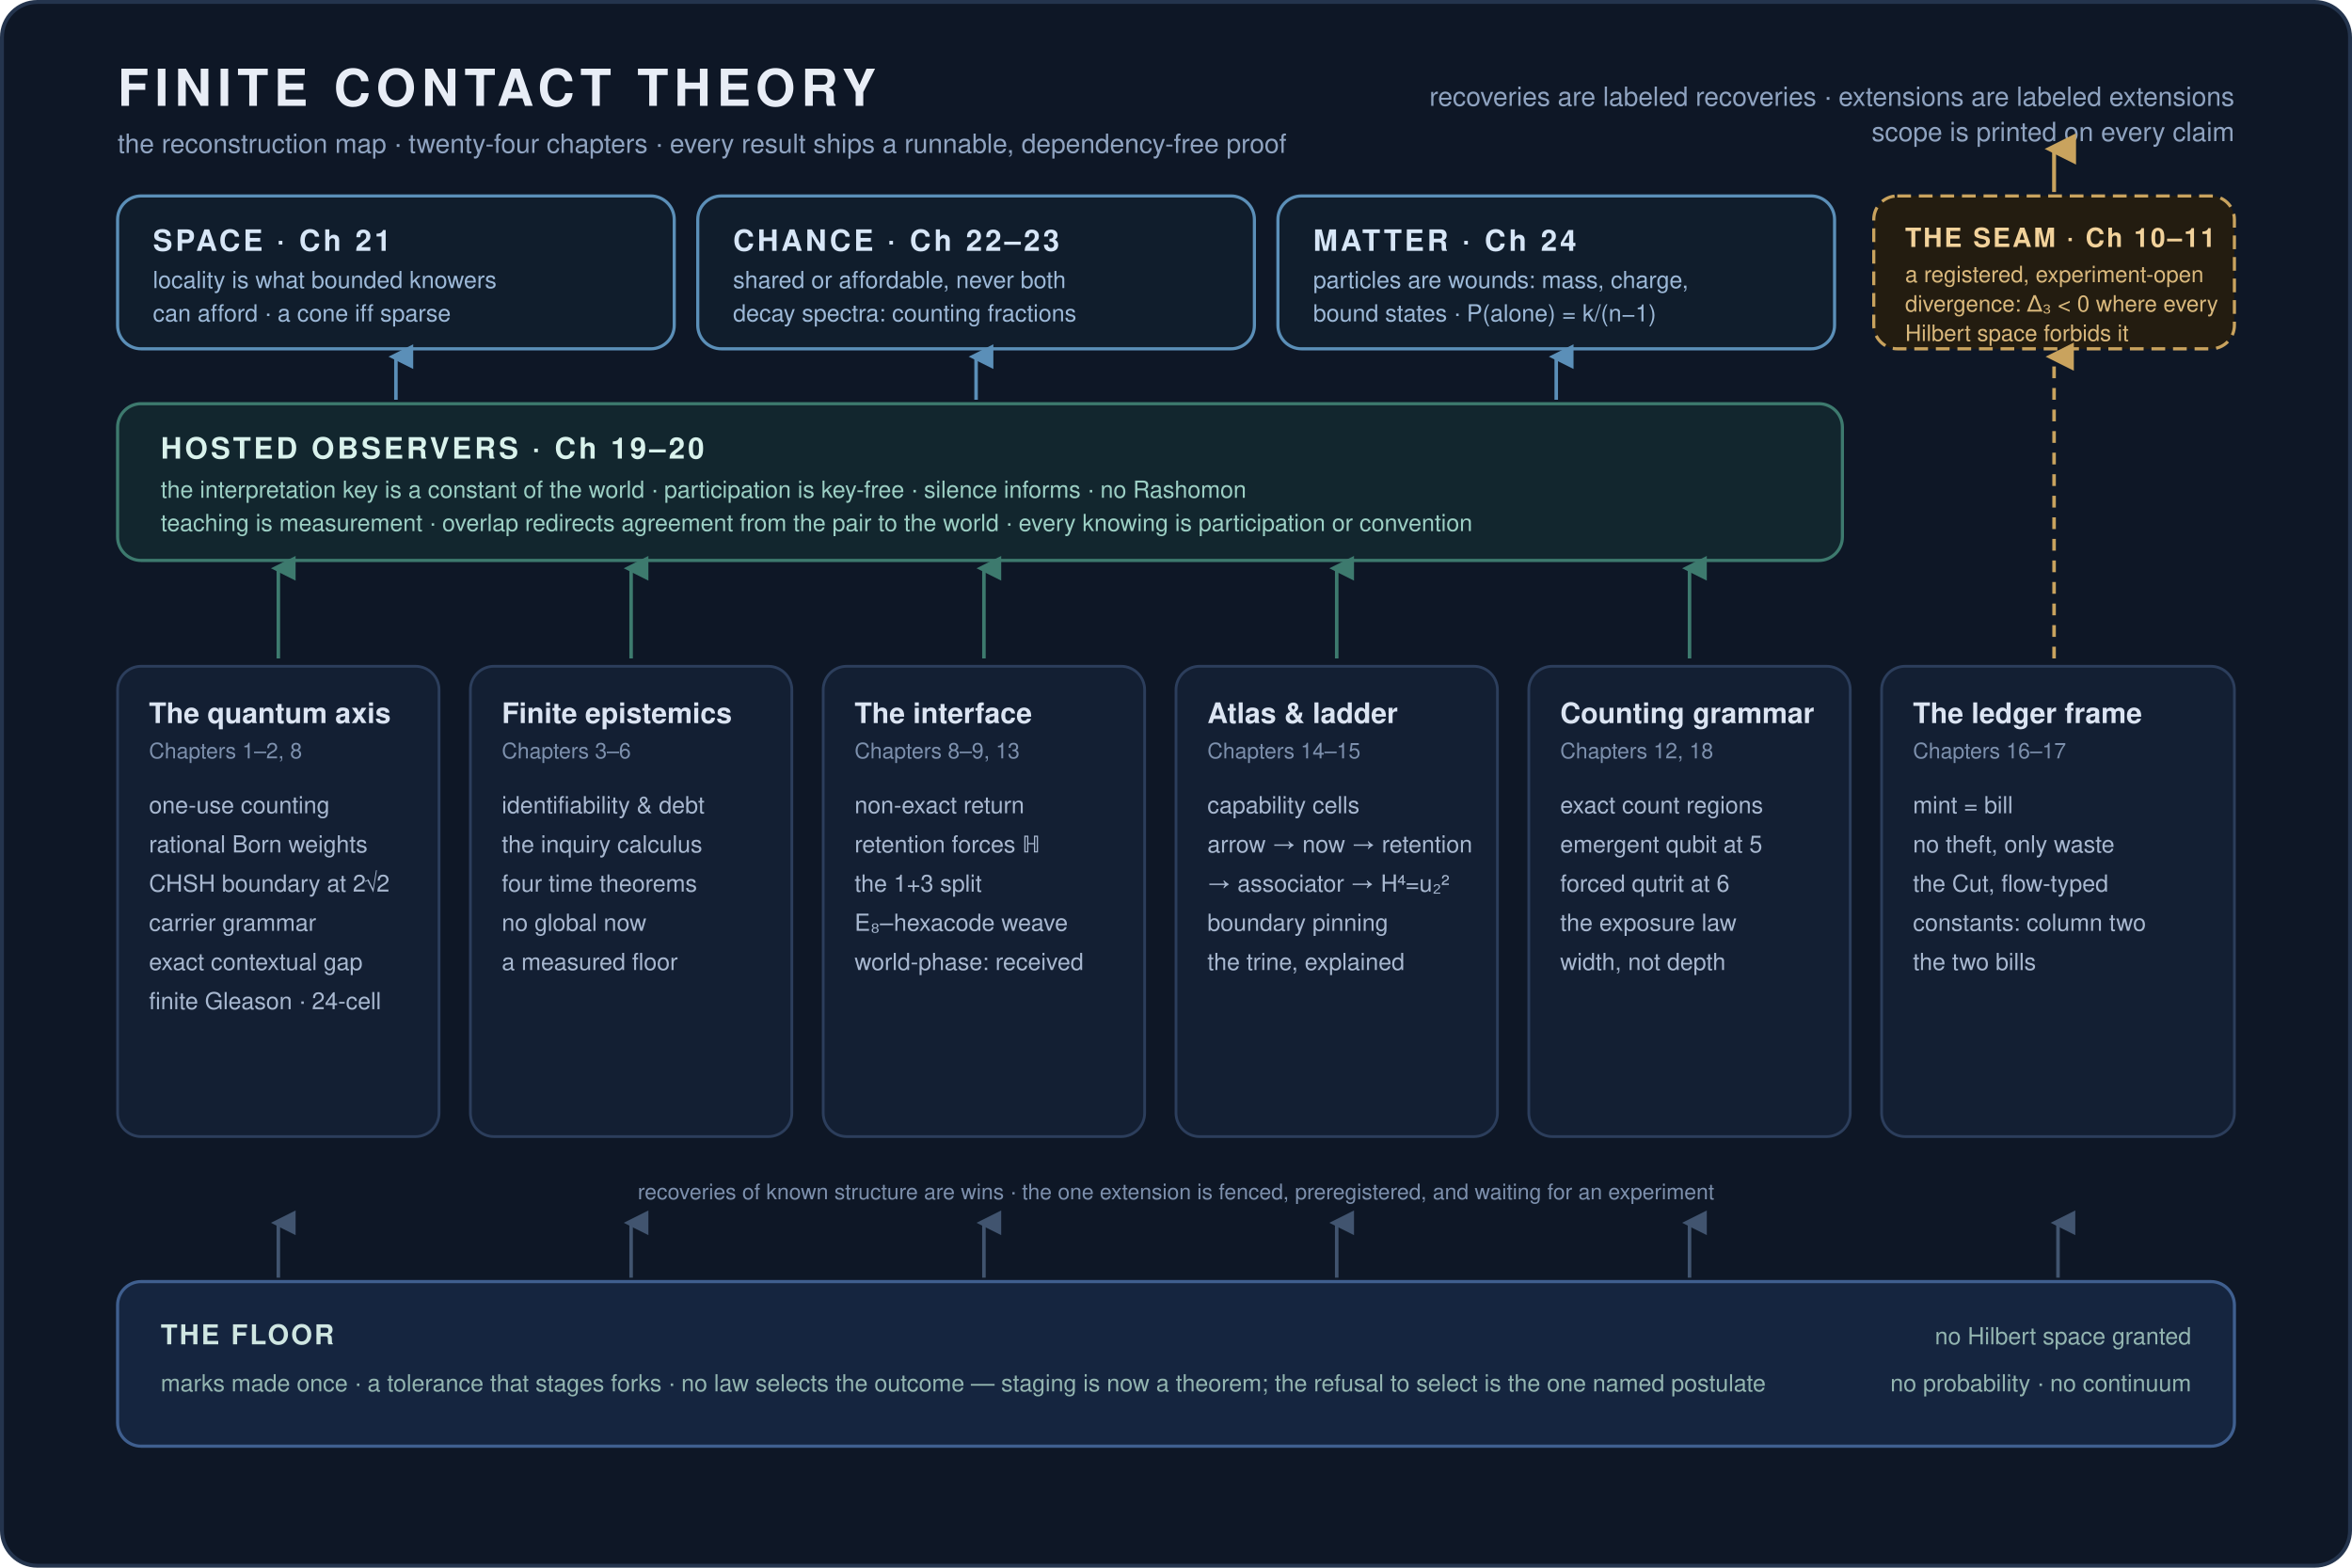
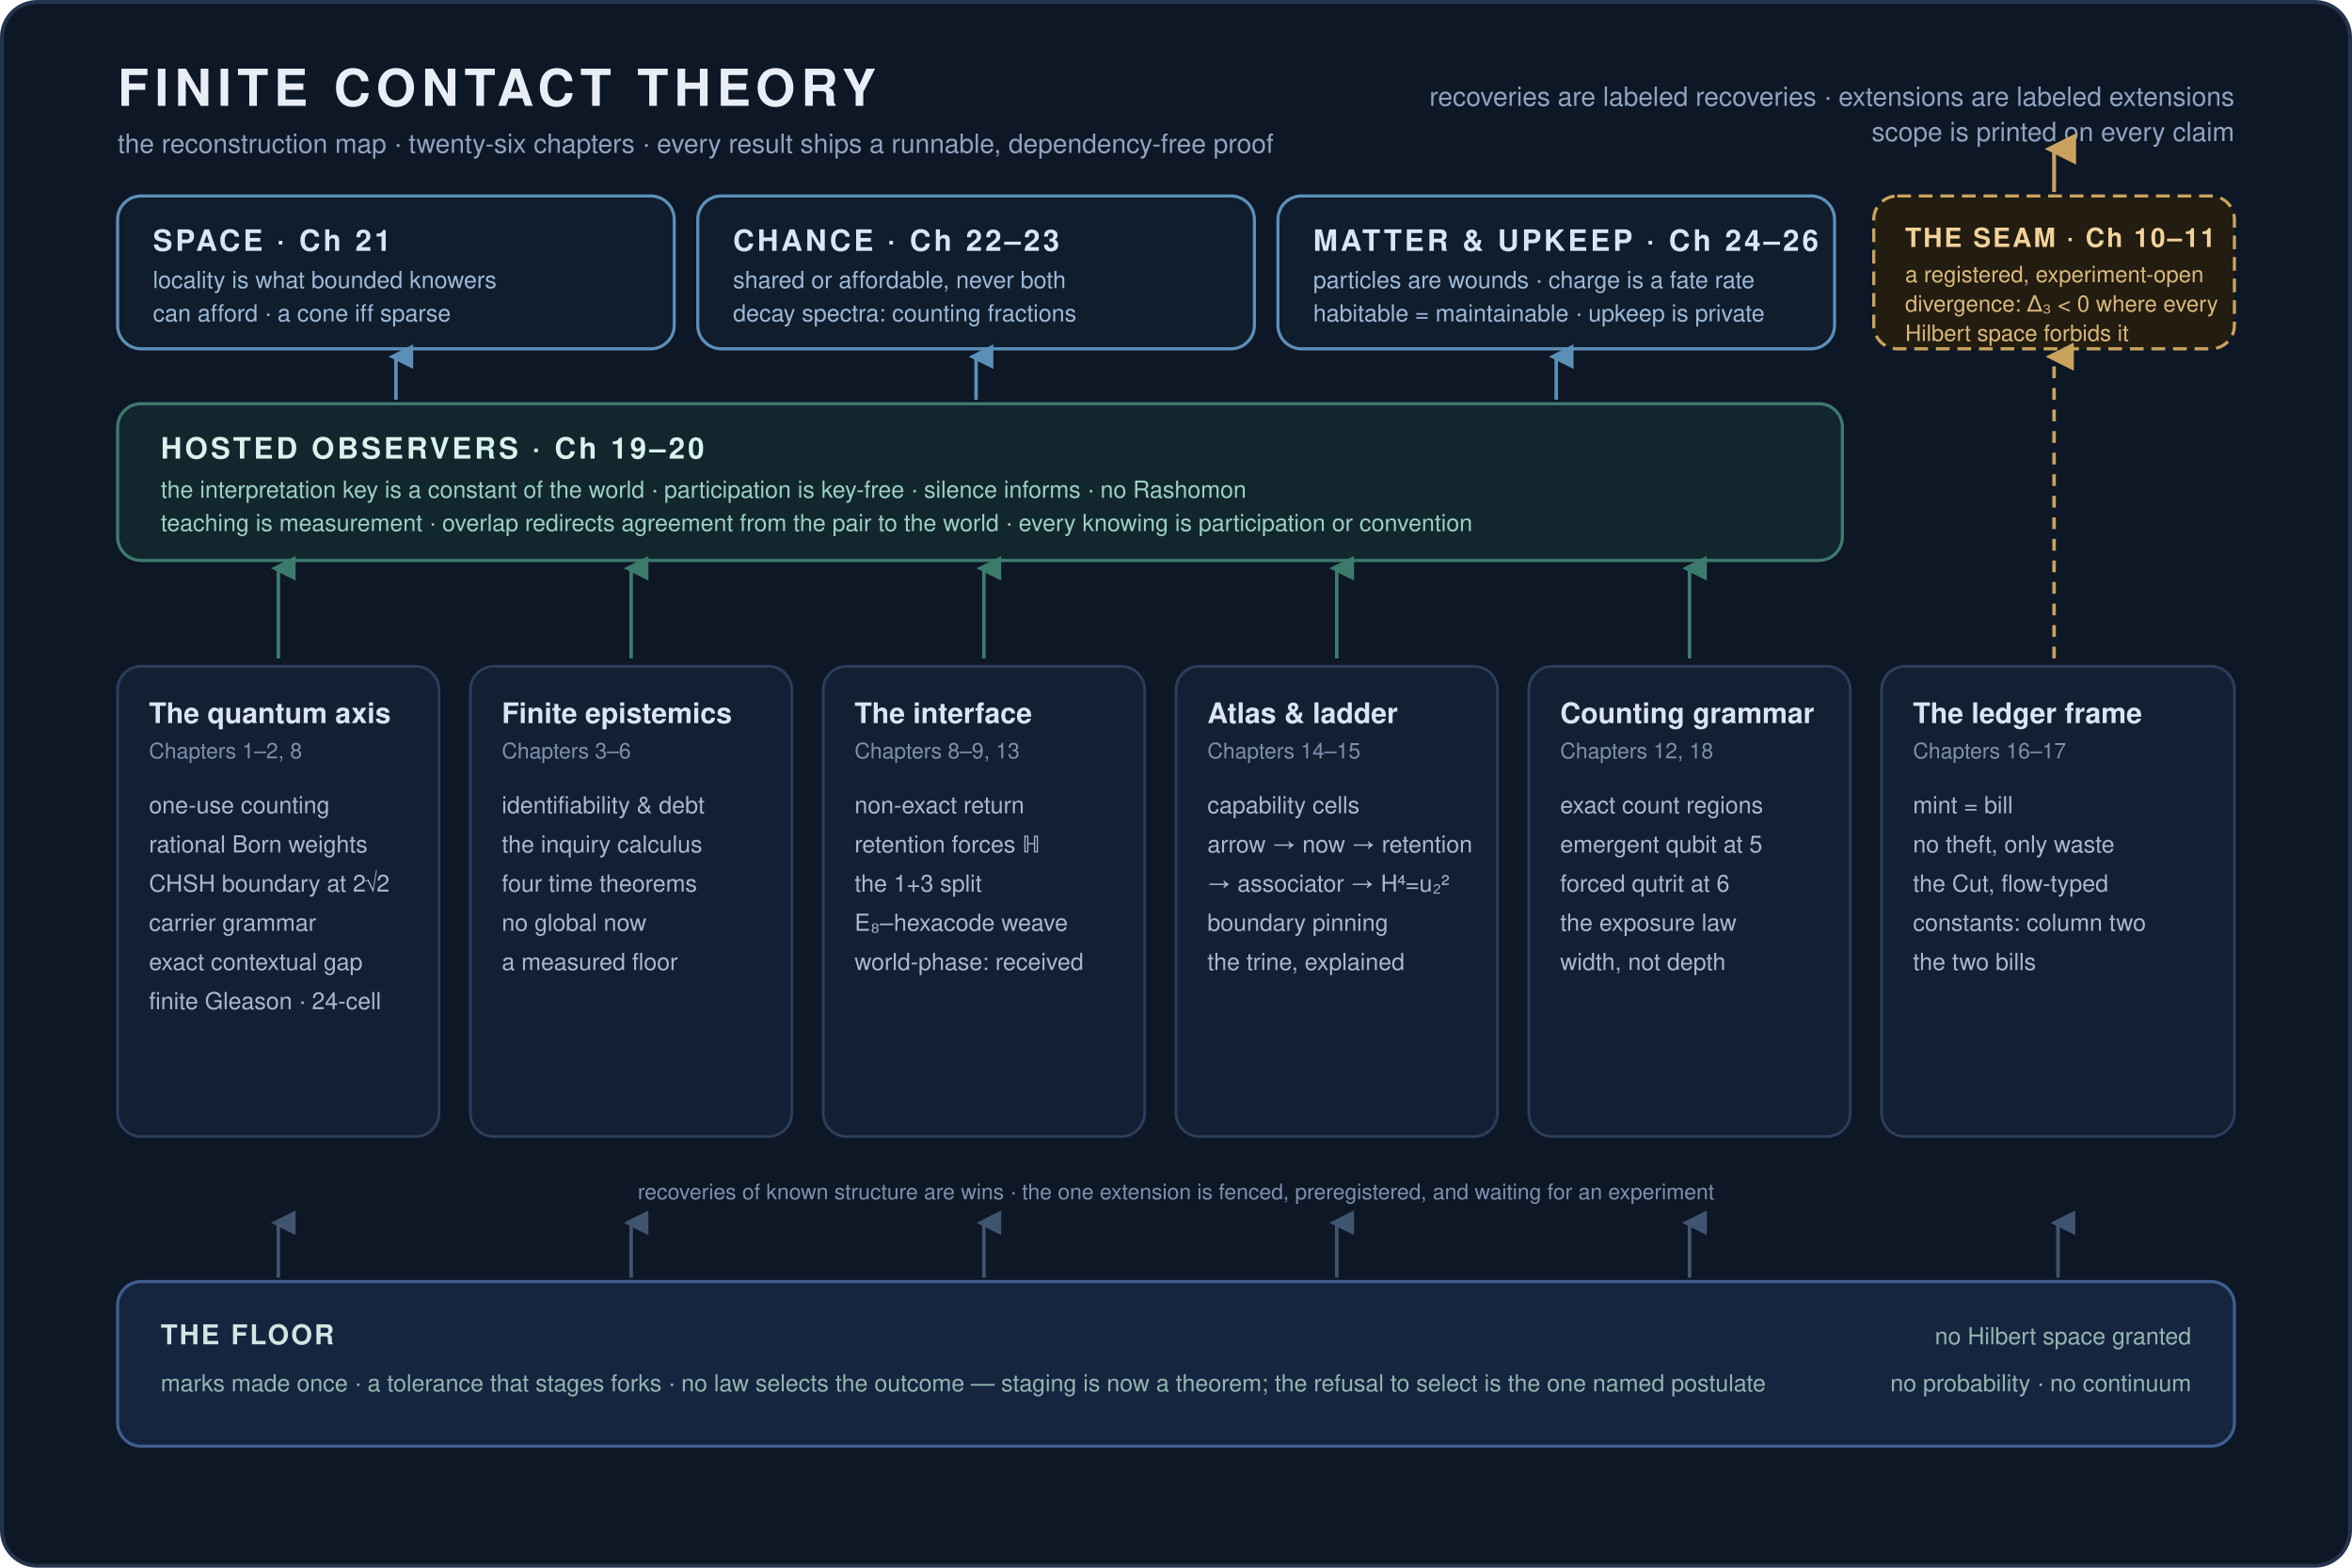
- <svg xmlns="http://www.w3.org/2000/svg" viewBox="0 0 1200 800" role="img" aria-label="The finite-contact reconstruction map: from the one-use floor, six lines of results rise — the quantum axis, finite epistemics, the interface reconstruction, the atlas and ladder, the counting grammar, and the ledger frame — meeting the hosted-observer layer, above which sit the worlds the observer forces: space, chance, and matter. The registered divergence seam rises from the counting grammar past every layer, pointing beyond quantum mechanics.">
+ <svg xmlns="http://www.w3.org/2000/svg" viewBox="0 0 1200 800" role="img" aria-label="The finite-contact reconstruction map: from the one-use floor, six lines of results rise — the quantum axis, finite epistemics, the interface reconstruction, the atlas and ladder, the counting grammar, and the ledger frame — meeting the hosted-observer layer, above which sit the worlds the observer forces: space, chance, matter, and their upkeep. The registered divergence seam rises from the counting grammar past every layer, pointing beyond quantum mechanics.">
  <defs>
    <style>
      .t   { font-family: ui-sans-serif, system-ui, -apple-system, "Segoe UI", Helvetica, Arial, sans-serif; }
      .ttl { fill:#e8edf6; font-size:26px; font-weight:700; letter-spacing:3px; }
      .sub { fill:#8fa3c0; font-size:13.5px; }
      .h   { fill:#dbe4f2; font-size:14.5px; font-weight:650; }
      .b   { fill:#a8b8d0; font-size:12px; }
      .s   { fill:#7d90ad; font-size:11px; }
      .fl  { fill:#cfe6e2; font-size:14px; font-weight:650; letter-spacing:1px; }
      .flb { fill:#93b5b0; font-size:12px; }
      .ob  { fill:#d9f2ec; font-size:15px; font-weight:700; letter-spacing:1.5px; }
      .obb { fill:#9ccfc4; font-size:12px; }
      .sp  { fill:#d7e6f7; font-size:15px; font-weight:700; letter-spacing:1.5px; }
      .spb { fill:#9db9d8; font-size:12px; }
      .dv  { fill:#f2d29b; font-size:13.5px; font-weight:700; letter-spacing:1px; }
      .dvb { fill:#d9b87c; font-size:11.5px; }
    </style>
    <marker id="up" viewBox="0 0 10 10" refX="5" refY="3" markerWidth="7" markerHeight="7" orient="auto-start-reverse">
      <path d="M 0 10 L 5 0 L 10 10 z" fill="#41546f" />
    </marker>
    <marker id="upT" viewBox="0 0 10 10" refX="5" refY="3" markerWidth="7" markerHeight="7" orient="auto-start-reverse">
      <path d="M 0 10 L 5 0 L 10 10 z" fill="#3d7a6e" />
    </marker>
    <marker id="upB" viewBox="0 0 10 10" refX="5" refY="3" markerWidth="7" markerHeight="7" orient="auto-start-reverse">
      <path d="M 0 10 L 5 0 L 10 10 z" fill="#5b8fb8" />
    </marker>
    <marker id="upA" viewBox="0 0 10 10" refX="5" refY="3" markerWidth="8" markerHeight="8" orient="auto-start-reverse">
      <path d="M 0 10 L 5 0 L 10 10 z" fill="#c9a35e" />
    </marker>
  </defs>
  <rect x="1" y="1" width="1198" height="798" rx="18" fill="#0e1726" stroke="#24344d" stroke-width="2" />
  <text x="60" y="54" class="t ttl">FINITE CONTACT THEORY</text>
-   <text x="60" y="78" class="t sub">the reconstruction map · twenty-four chapters · every result ships a runnable, dependency-free proof</text>
+   <text x="60" y="78" class="t sub">the reconstruction map · twenty-six chapters · every result ships a runnable, dependency-free proof</text>
  <text x="1140" y="54" text-anchor="end" class="t sub">recoveries are labeled recoveries · extensions are labeled extensions</text>
  <text x="1140" y="72" text-anchor="end" class="t sub">scope is printed on every claim</text>
  <rect x="60" y="100" width="284" height="78" rx="12" fill="#101d2c" stroke="#5b8fb8" stroke-width="1.6" />
  <text x="78" y="128" class="t sp">SPACE · Ch 21</text>
  <text x="78" y="147" class="t spb">locality is what bounded knowers</text>
  <text x="78" y="164" class="t spb">can afford · a cone iff sparse</text>
  <rect x="356" y="100" width="284" height="78" rx="12" fill="#101d2c" stroke="#5b8fb8" stroke-width="1.6" />
  <text x="374" y="128" class="t sp">CHANCE · Ch 22–23</text>
  <text x="374" y="147" class="t spb">shared or affordable, never both</text>
  <text x="374" y="164" class="t spb">decay spectra: counting fractions</text>
  <rect x="652" y="100" width="284" height="78" rx="12" fill="#101d2c" stroke="#5b8fb8" stroke-width="1.6" />
-   <text x="670" y="128" class="t sp">MATTER · Ch 24</text>
-   <text x="670" y="147" class="t spb">particles are wounds: mass, charge,</text>
-   <text x="670" y="164" class="t spb">bound states · P(alone) = k/(n−1)</text>
+   <text x="670" y="128" class="t sp">MATTER &amp; UPKEEP · Ch 24–26</text>
+   <text x="670" y="147" class="t spb">particles are wounds · charge is a fate rate</text>
+   <text x="670" y="164" class="t spb">habitable = maintainable · upkeep is private</text>
  <rect x="956" y="100" width="184" height="78" rx="12" fill="#231c10" stroke="#c9a35e" stroke-width="1.6" stroke-dasharray="7 4" />
  <text x="972" y="126" class="t dv">THE SEAM · Ch 10–11</text>
  <text x="972" y="144" class="t dvb">a registered, experiment-open</text>
  <text x="972" y="159" class="t dvb">divergence: Δ₃ &lt; 0 where every</text>
  <text x="972" y="174" class="t dvb">Hilbert space forbids it</text>
  <line x1="1048" y1="98" x2="1048" y2="76" stroke="#c9a35e" stroke-width="2" marker-end="url(#upA)" />
  <line x1="202" y1="204" x2="202" y2="182" stroke="#5b8fb8" stroke-width="1.8" marker-end="url(#upB)" />
  <line x1="498" y1="204" x2="498" y2="182" stroke="#5b8fb8" stroke-width="1.8" marker-end="url(#upB)" />
  <line x1="794" y1="204" x2="794" y2="182" stroke="#5b8fb8" stroke-width="1.8" marker-end="url(#upB)" />
  <rect x="60" y="206" width="880" height="80" rx="12" fill="#12262e" stroke="#3d7a6e" stroke-width="1.6" />
  <text x="82" y="234" class="t ob">HOSTED OBSERVERS · Ch 19–20</text>
  <text x="82" y="254" class="t obb">the interpretation key is a constant of the world · participation is key-free · silence informs · no Rashomon</text>
  <text x="82" y="271" class="t obb">teaching is measurement · overlap redirects agreement from the pair to the world · every knowing is participation or convention</text>
  <line x1="1048" y1="336" x2="1048" y2="182" stroke="#c9a35e" stroke-width="1.8" stroke-dasharray="6 5" marker-end="url(#upA)" />
  <line x1="142" y1="336" x2="142" y2="290" stroke="#3d7a6e" stroke-width="1.8" marker-end="url(#upT)" />
  <line x1="322" y1="336" x2="322" y2="290" stroke="#3d7a6e" stroke-width="1.8" marker-end="url(#upT)" />
  <line x1="502" y1="336" x2="502" y2="290" stroke="#3d7a6e" stroke-width="1.8" marker-end="url(#upT)" />
  <line x1="682" y1="336" x2="682" y2="290" stroke="#3d7a6e" stroke-width="1.8" marker-end="url(#upT)" />
  <line x1="862" y1="336" x2="862" y2="290" stroke="#3d7a6e" stroke-width="1.8" marker-end="url(#upT)" />
  <rect x="60" y="340" width="164" height="240" rx="12" fill="#131f33" stroke="#2c3e5c" stroke-width="1.4" />
  <text x="76" y="369" class="t h">The quantum axis</text>
  <text x="76" y="387" class="t s">Chapters 1–2, 8</text>
  <text x="76" y="415" class="t b">one-use counting</text>
  <text x="76" y="435" class="t b">rational Born weights</text>
  <text x="76" y="455" class="t b">CHSH boundary at 2√2</text>
  <text x="76" y="475" class="t b">carrier grammar</text>
  <text x="76" y="495" class="t b">exact contextual gap</text>
  <text x="76" y="515" class="t b">finite Gleason · 24-cell</text>
  <rect x="240" y="340" width="164" height="240" rx="12" fill="#131f33" stroke="#2c3e5c" stroke-width="1.4" />
  <text x="256" y="369" class="t h">Finite epistemics</text>
  <text x="256" y="387" class="t s">Chapters 3–6</text>
  <text x="256" y="415" class="t b">identifiability &amp; debt</text>
  <text x="256" y="435" class="t b">the inquiry calculus</text>
  <text x="256" y="455" class="t b">four time theorems</text>
  <text x="256" y="475" class="t b">no global now</text>
  <text x="256" y="495" class="t b">a measured floor</text>
  <rect x="420" y="340" width="164" height="240" rx="12" fill="#131f33" stroke="#2c3e5c" stroke-width="1.4" />
  <text x="436" y="369" class="t h">The interface</text>
  <text x="436" y="387" class="t s">Chapters 8–9, 13</text>
  <text x="436" y="415" class="t b">non-exact return</text>
  <text x="436" y="435" class="t b">retention forces ℍ</text>
  <text x="436" y="455" class="t b">the 1+3 split</text>
  <text x="436" y="475" class="t b">E₈–hexacode weave</text>
  <text x="436" y="495" class="t b">world-phase: received</text>
  <rect x="600" y="340" width="164" height="240" rx="12" fill="#131f33" stroke="#2c3e5c" stroke-width="1.4" />
  <text x="616" y="369" class="t h">Atlas &amp; ladder</text>
  <text x="616" y="387" class="t s">Chapters 14–15</text>
  <text x="616" y="415" class="t b">capability cells</text>
  <text x="616" y="435" class="t b">arrow → now → retention</text>
  <text x="616" y="455" class="t b">→ associator → H⁴=u₂²</text>
  <text x="616" y="475" class="t b">boundary pinning</text>
  <text x="616" y="495" class="t b">the trine, explained</text>
  <rect x="780" y="340" width="164" height="240" rx="12" fill="#131f33" stroke="#2c3e5c" stroke-width="1.4" />
  <text x="796" y="369" class="t h">Counting grammar</text>
  <text x="796" y="387" class="t s">Chapters 12, 18</text>
  <text x="796" y="415" class="t b">exact count regions</text>
  <text x="796" y="435" class="t b">emergent qubit at 5</text>
  <text x="796" y="455" class="t b">forced qutrit at 6</text>
  <text x="796" y="475" class="t b">the exposure law</text>
  <text x="796" y="495" class="t b">width, not depth</text>
  <rect x="960" y="340" width="180" height="240" rx="12" fill="#131f33" stroke="#2c3e5c" stroke-width="1.4" />
  <text x="976" y="369" class="t h">The ledger frame</text>
  <text x="976" y="387" class="t s">Chapters 16–17</text>
  <text x="976" y="415" class="t b">mint = bill</text>
  <text x="976" y="435" class="t b">no theft, only waste</text>
  <text x="976" y="455" class="t b">the Cut, flow-typed</text>
  <text x="976" y="475" class="t b">constants: column two</text>
  <text x="976" y="495" class="t b">the two bills</text>
  <text x="600" y="612" text-anchor="middle" class="t s">recoveries of known structure are wins · the one extension is fenced, preregistered, and waiting for an experiment</text>
  <line x1="142" y1="652" x2="142" y2="624" stroke="#41546f" stroke-width="1.8" marker-end="url(#up)" />
  <line x1="322" y1="652" x2="322" y2="624" stroke="#41546f" stroke-width="1.8" marker-end="url(#up)" />
  <line x1="502" y1="652" x2="502" y2="624" stroke="#41546f" stroke-width="1.8" marker-end="url(#up)" />
  <line x1="682" y1="652" x2="682" y2="624" stroke="#41546f" stroke-width="1.8" marker-end="url(#up)" />
  <line x1="862" y1="652" x2="862" y2="624" stroke="#41546f" stroke-width="1.8" marker-end="url(#up)" />
  <line x1="1050" y1="652" x2="1050" y2="624" stroke="#41546f" stroke-width="1.8" marker-end="url(#up)" />
  <rect x="60" y="654" width="1080" height="84" rx="12" fill="#15253f" stroke="#3f5f8f" stroke-width="1.6" />
  <text x="82" y="686" class="t fl">THE FLOOR</text>
  <text x="82" y="710" class="t flb">marks made once · a tolerance that stages forks · no law selects the outcome — staging is now a theorem; the refusal to select is the one named postulate</text>
  <text x="1118" y="686" text-anchor="end" class="t flb">no Hilbert space granted</text>
  <text x="1118" y="710" text-anchor="end" class="t flb">no probability · no continuum</text>
</svg>
